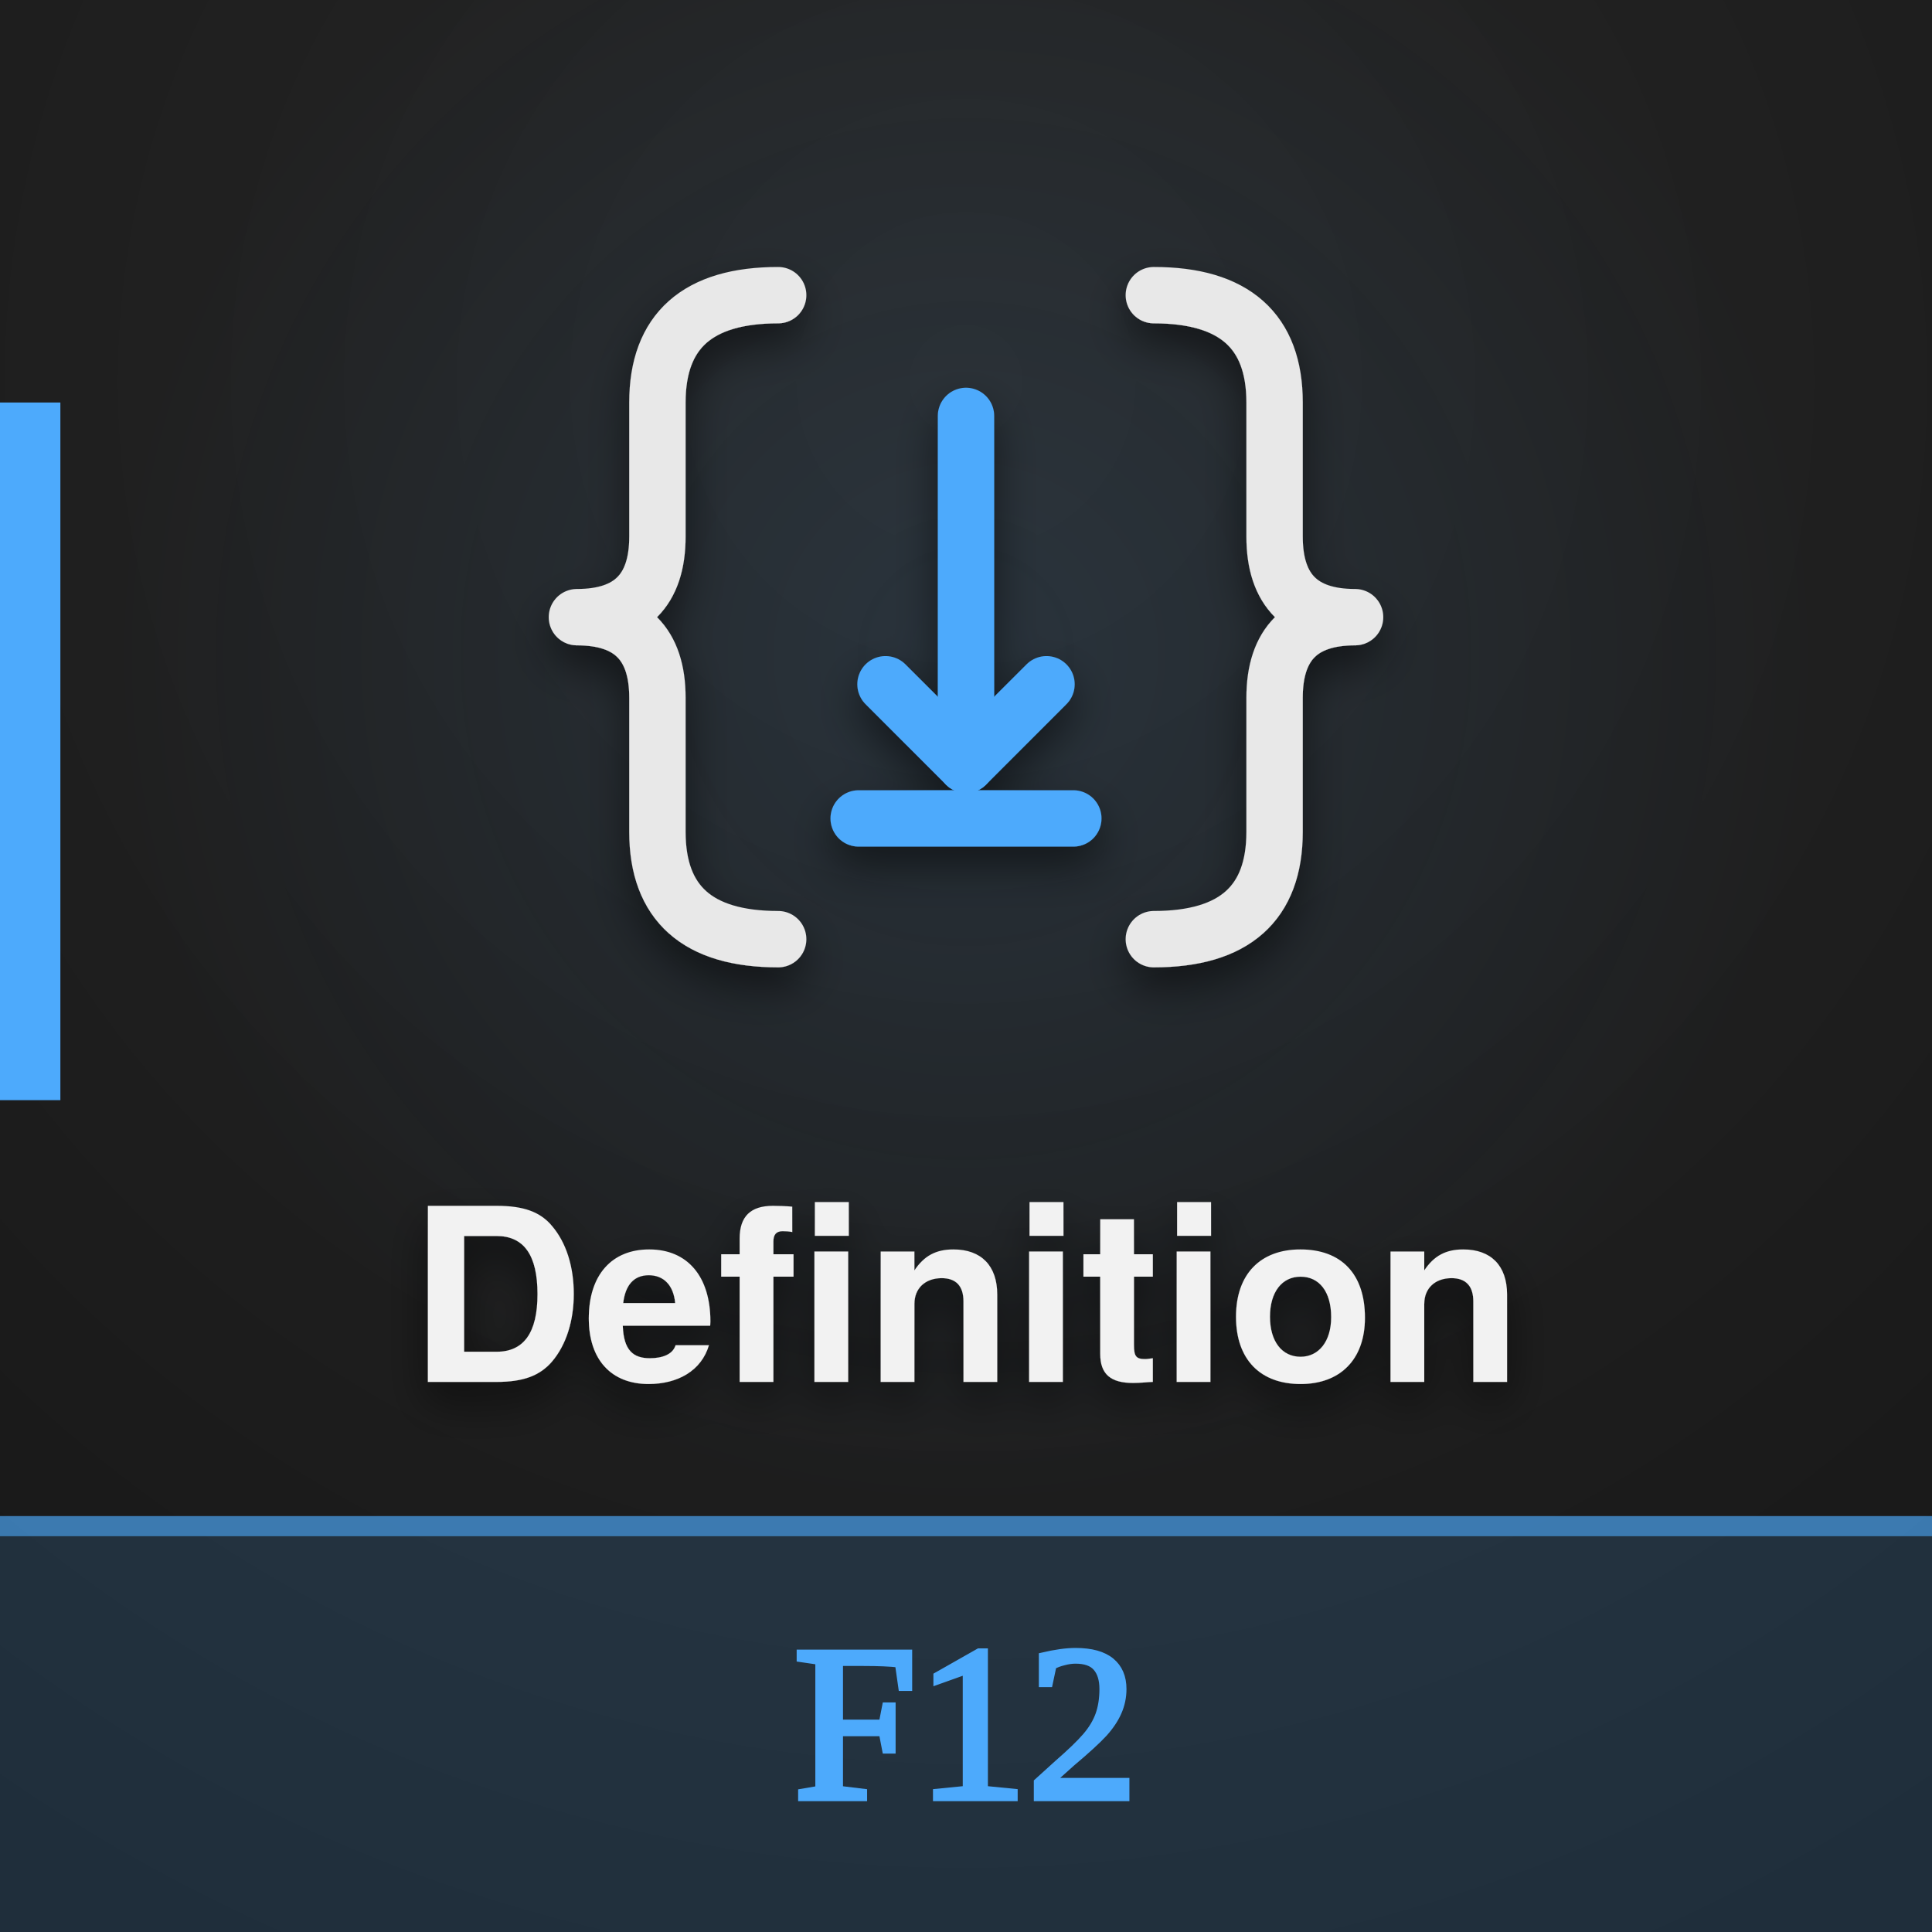
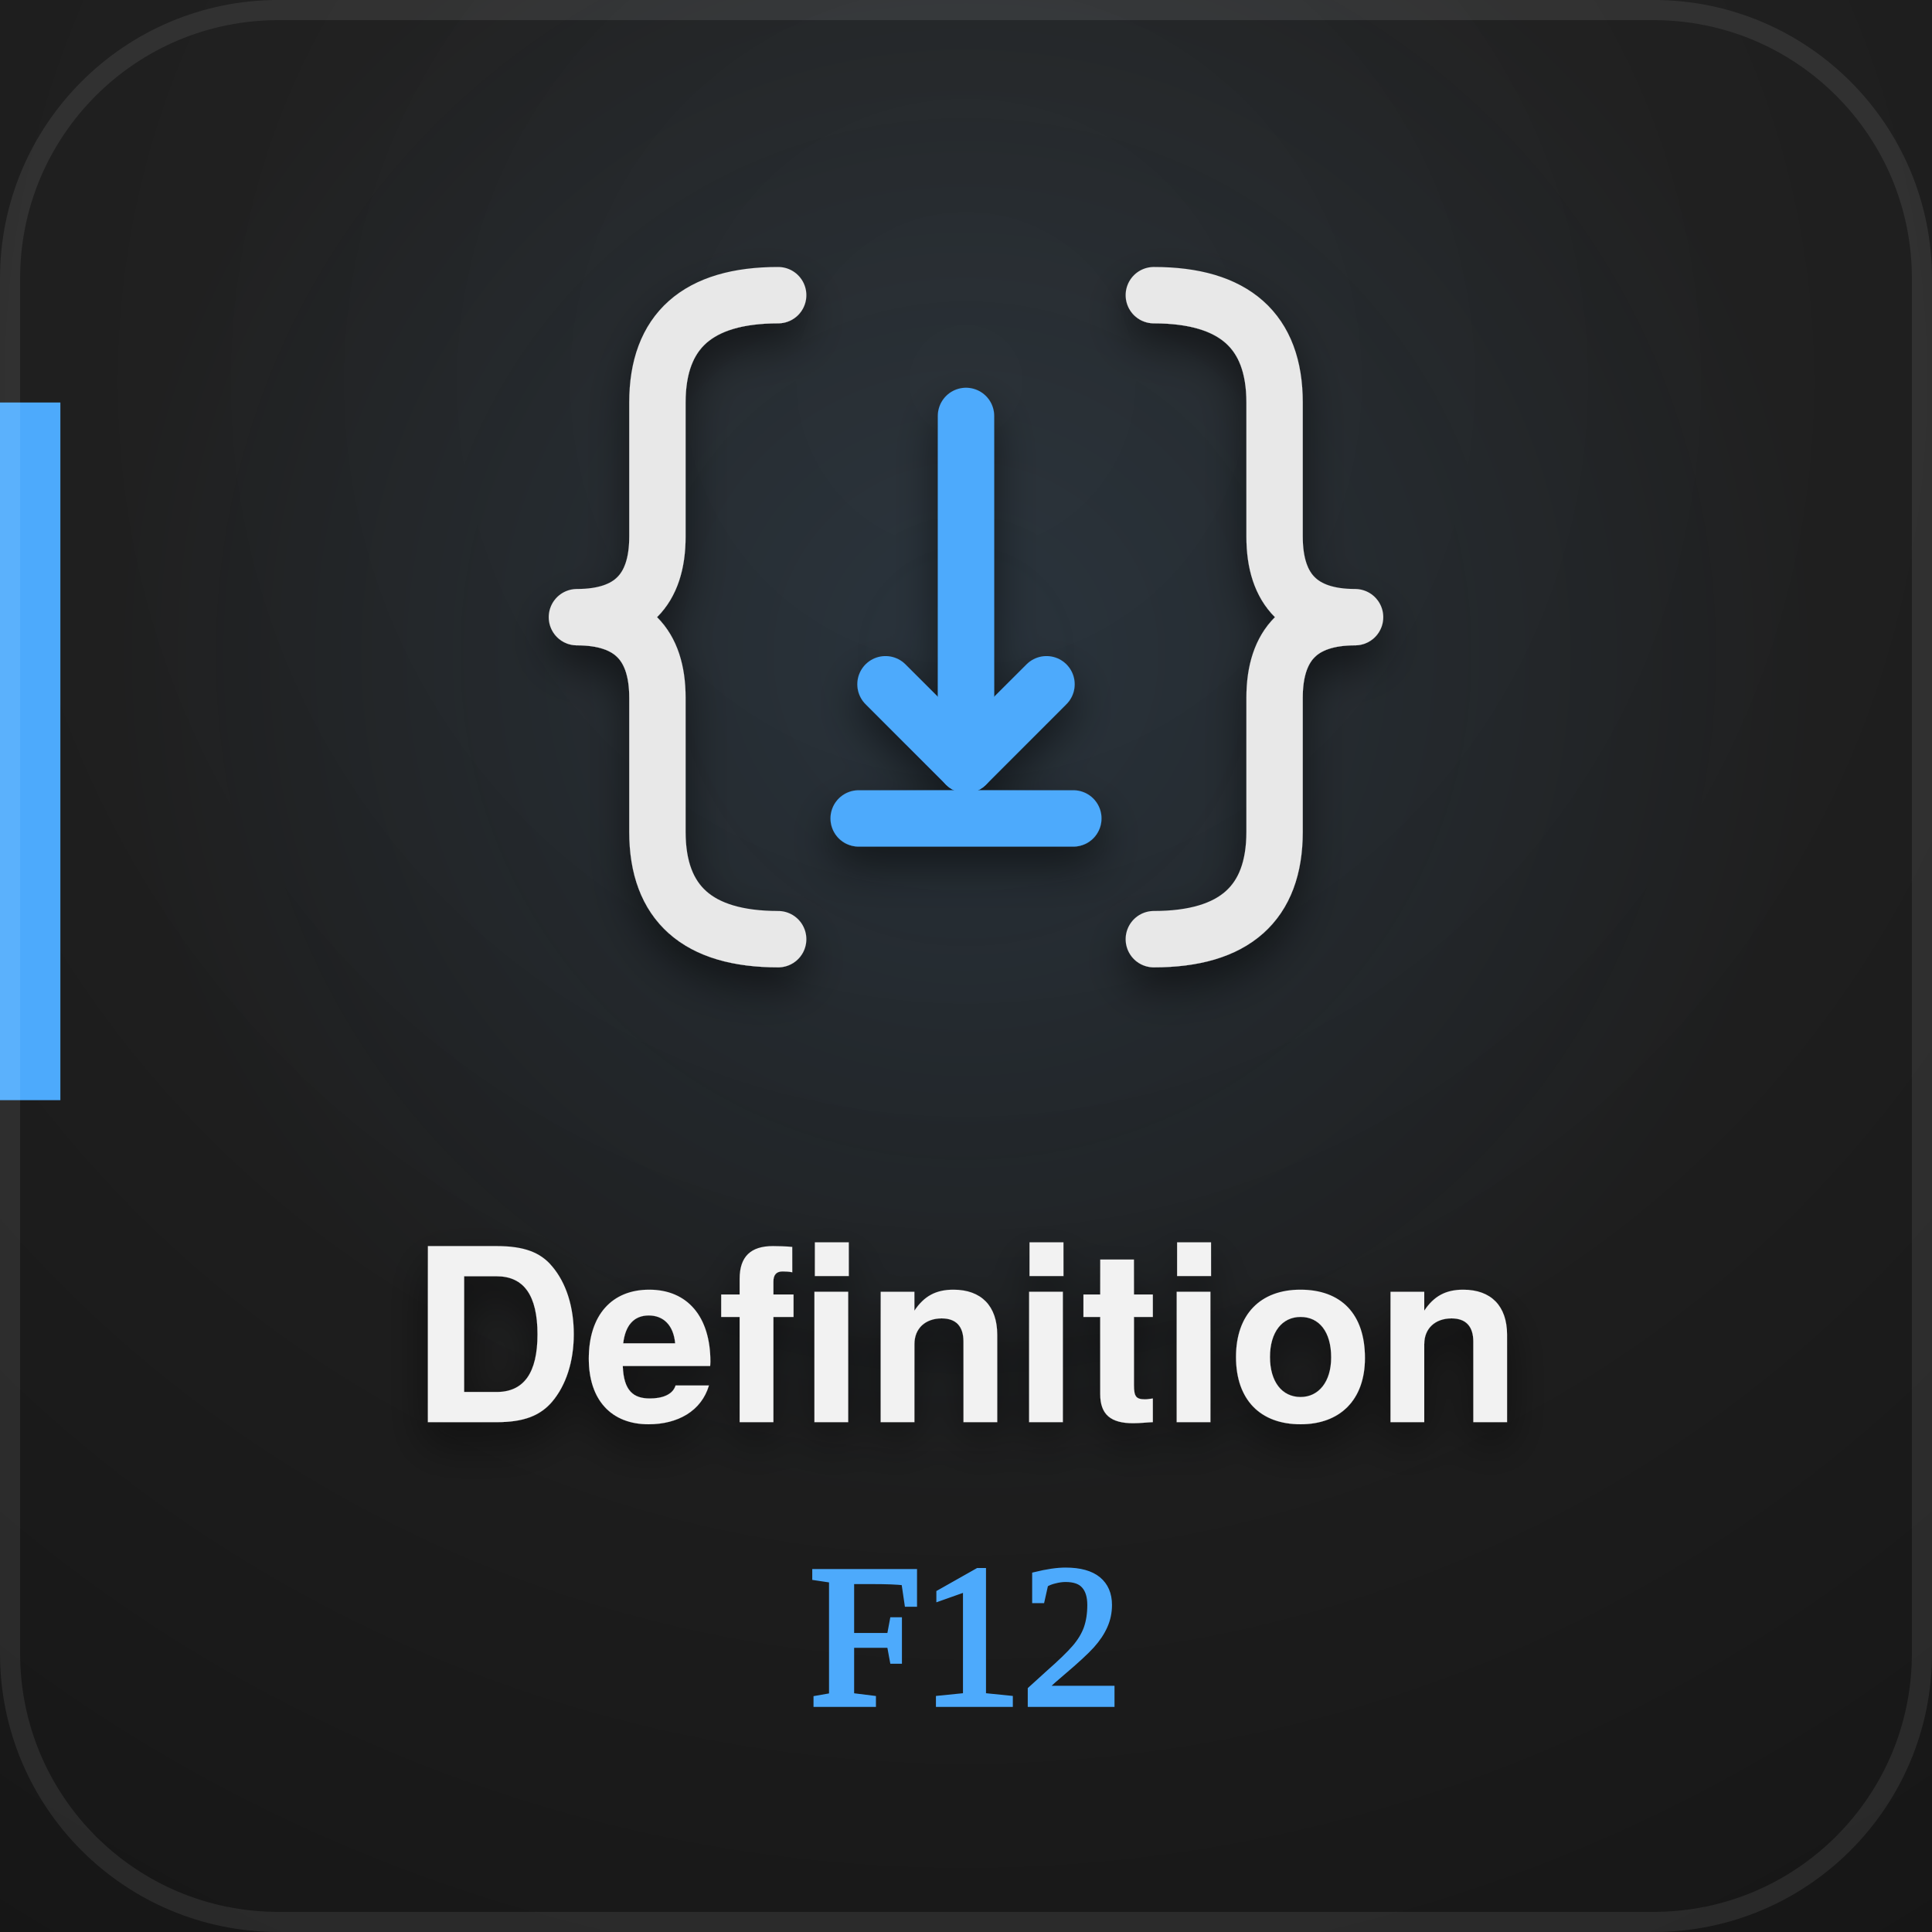
<svg xmlns="http://www.w3.org/2000/svg" width="144" height="144" viewBox="0 0 144 144">
  <defs>
    <radialGradient id="bg" cx="50%" cy="20%" r="95%">
      <stop offset="0" stop-color="#272727" />
      <stop offset="0.55" stop-color="#1e1e1e" />
      <stop offset="1" stop-color="#161616" />
    </radialGradient>
    <radialGradient id="wash" cx="50%" cy="34%" r="44%">
      <stop offset="0" stop-color="#4daafc" stop-opacity="0.11" />
      <stop offset="1" stop-color="#4daafc" stop-opacity="0" />
    </radialGradient>
    <filter id="lift" x="-30%" y="-30%" width="160%" height="170%">
      <feDropShadow dx="0" dy="1.5" stdDeviation="1.6" flood-color="#000" flood-opacity="0.5" />
    </filter>
  </defs>
  <rect width="144" height="144" fill="url(#bg)" />
  <rect width="144" height="144" fill="url(#wash)" />
  <rect x="0" y="30" width="4.5" height="52" fill="#4daafc" />
  <g transform="translate(40 14)" filter="url(#lift)">
    <path d="M18 8 Q9 8 9 16 V26 Q9 32 3 32 Q9 32 9 38 V48 Q9 56 18 56" fill="none" stroke="#e8e8e8" stroke-width="4.2" stroke-linecap="round" stroke-linejoin="round" />
    <path d="M46 8 Q55 8 55 16 V26 Q55 32 61 32 Q55 32 55 38 V48 Q55 56 46 56" fill="none" stroke="#e8e8e8" stroke-width="4.2" stroke-linecap="round" stroke-linejoin="round" />
    <line x1="32" y1="17" x2="32" y2="43" stroke="#4daafc" stroke-width="4.2" stroke-linecap="round" />
    <polyline points="26,37 32,43 38,37" fill="none" stroke="#4daafc" stroke-width="4.2" stroke-linecap="round" stroke-linejoin="round" />
    <line x1="24" y1="47" x2="40" y2="47" stroke="#4daafc" stroke-width="4.2" stroke-linecap="round" />
  </g>
-   <text x="72" y="103" font-family="Helvetica Neue" font-size="18" font-weight="700" fill="#f2f2f2" text-anchor="middle" filter="url(#lift)">Definition</text>
-   <rect x="0" y="113" width="144" height="31" fill="#4daafc" fill-opacity="0.16" />
-   <rect x="0" y="113" width="144" height="1.5" fill="#4daafc" fill-opacity="0.6" />
-   <text x="72" y="134" font-family=".SF NS Mono" font-size="16.5" fill="#4daafc" stroke="#4daafc" stroke-width="0.5" text-anchor="middle">F12</text>
+   <text x="72" y="106" font-family="Helvetica Neue" font-size="18" font-weight="700" fill="#f2f2f2" text-anchor="middle" filter="url(#lift)">Definition</text>
+   <text x="72" y="127" font-family=".SF NS Mono" font-size="15" fill="#4daafc" stroke="#4daafc" stroke-width="0.45" text-anchor="middle">F12</text>
+   <rect x="0.75" y="0.75" width="142.5" height="142.5" rx="20" fill="none" stroke="#fff" stroke-opacity="0.08" stroke-width="1.5" />
</svg>
